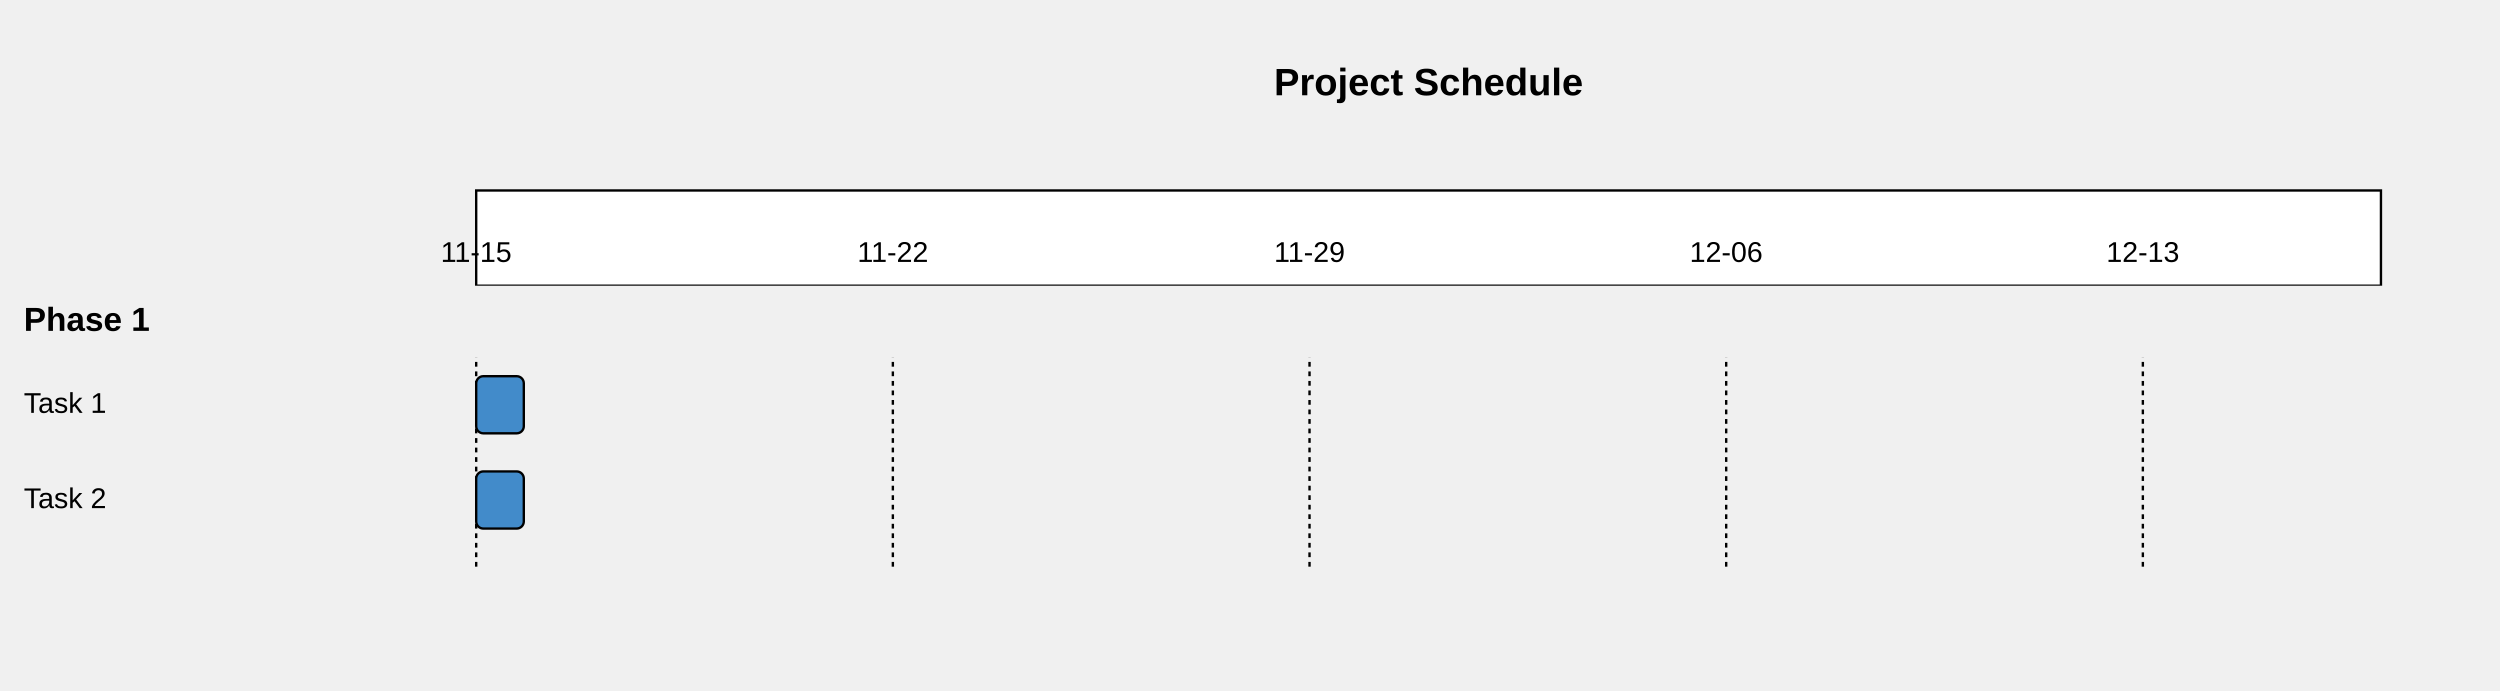
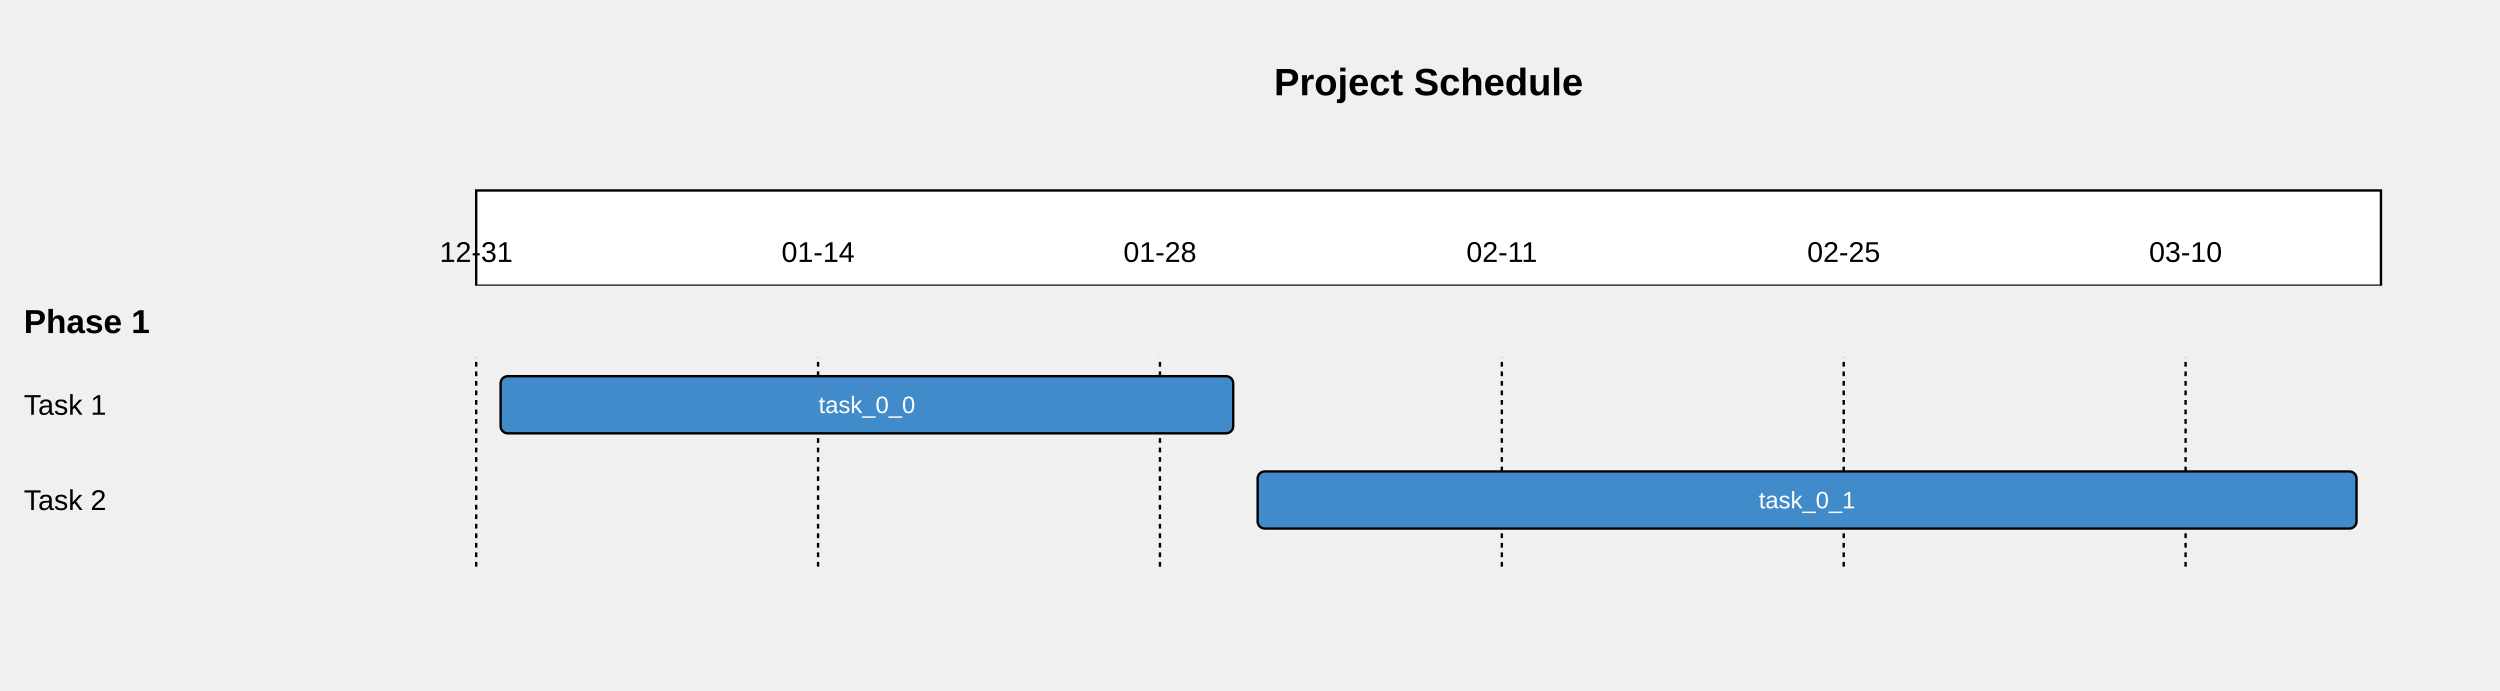
- <svg xmlns="http://www.w3.org/2000/svg" width="1050.0" height="290.0" viewBox="0 0 1050 290" version="1.2">
+ <svg xmlns="http://www.w3.org/2000/svg" width="1050.0" height="290.0" viewBox="0 0 1050 290" version="1.2" baseProfile="tiny">
  <text fill="#000000" x="600.0" y="40.0" text-anchor="middle" font-family="Arial, Helvetica, sans-serif" font-size="16.0" font-weight="bold">Project Schedule</text>
  <rect fill="#ffffff" stroke="#000000" stroke-width="1" x="200.0" y="80.0" width="800.0" height="40.0" />
-   <text fill="#000000" x="200.0" y="110.0" text-anchor="middle" font-family="Arial, Helvetica, sans-serif" font-size="12.0">11-15</text>
-   <text fill="#000000" x="375.0" y="110.0" text-anchor="middle" font-family="Arial, Helvetica, sans-serif" font-size="12.0">11-22</text>
-   <text fill="#000000" x="550.0" y="110.0" text-anchor="middle" font-family="Arial, Helvetica, sans-serif" font-size="12.0">11-29</text>
-   <text fill="#000000" x="725.0" y="110.0" text-anchor="middle" font-family="Arial, Helvetica, sans-serif" font-size="12.0">12-06</text>
-   <text fill="#000000" x="900.0" y="110.0" text-anchor="middle" font-family="Arial, Helvetica, sans-serif" font-size="12.0">12-13</text>
+   <text fill="#000000" x="200.0" y="110.0" text-anchor="middle" font-family="Arial, Helvetica, sans-serif" font-size="12.0">12-31</text>
+   <text fill="#000000" x="343.59" y="110.0" text-anchor="middle" font-family="Arial, Helvetica, sans-serif" font-size="12.0">01-14</text>
+   <text fill="#000000" x="487.179" y="110.0" text-anchor="middle" font-family="Arial, Helvetica, sans-serif" font-size="12.0">01-28</text>
+   <text fill="#000000" x="630.769" y="110.0" text-anchor="middle" font-family="Arial, Helvetica, sans-serif" font-size="12.0">02-11</text>
+   <text fill="#000000" x="774.359" y="110.0" text-anchor="middle" font-family="Arial, Helvetica, sans-serif" font-size="12.0">02-25</text>
+   <text fill="#000000" x="917.949" y="110.0" text-anchor="middle" font-family="Arial, Helvetica, sans-serif" font-size="12.0">03-10</text>
  <line stroke="#000000" stroke-width="1" x1="200.0" y1="120.0" x2="200.0" y2="240.0" stroke-dasharray="2,2" />
-   <line stroke="#000000" stroke-width="1" x1="375.0" y1="120.0" x2="375.0" y2="240.0" stroke-dasharray="2,2" />
-   <line stroke="#000000" stroke-width="1" x1="550.0" y1="120.0" x2="550.0" y2="240.0" stroke-dasharray="2,2" />
-   <line stroke="#000000" stroke-width="1" x1="725.0" y1="120.0" x2="725.0" y2="240.0" stroke-dasharray="2,2" />
-   <line stroke="#000000" stroke-width="1" x1="900.0" y1="120.0" x2="900.0" y2="240.0" stroke-dasharray="2,2" />
+   <line stroke="#000000" stroke-width="1" x1="343.59" y1="120.0" x2="343.59" y2="240.0" stroke-dasharray="2,2" />
+   <line stroke="#000000" stroke-width="1" x1="487.179" y1="120.0" x2="487.179" y2="240.0" stroke-dasharray="2,2" />
+   <line stroke="#000000" stroke-width="1" x1="630.769" y1="120.0" x2="630.769" y2="240.0" stroke-dasharray="2,2" />
+   <line stroke="#000000" stroke-width="1" x1="774.359" y1="120.0" x2="774.359" y2="240.0" stroke-dasharray="2,2" />
+   <line stroke="#000000" stroke-width="1" x1="917.949" y1="120.0" x2="917.949" y2="240.0" stroke-dasharray="2,2" />
  <rect fill="#f0f0f0" stroke="none" x="0.0" y="120.0" width="1050.0" height="30.0" />
-   <text fill="#000000" x="10.0" y="135.0" font-family="Arial, Helvetica, sans-serif" font-size="14" font-weight="bold" dominant-baseline="middle">Phase 1</text>
-   <text fill="#000000" x="10.0" y="170.0" font-family="Arial, Helvetica, sans-serif" font-size="12.0" dominant-baseline="middle">Task 1</text>
-   <rect fill="#428BCA" stroke="#000000" stroke-width="1" x="200.0" y="158.0" width="20.0" height="24.0" rx="3.0" ry="3.0" />
-   <text fill="#000000" x="10.0" y="210.0" font-family="Arial, Helvetica, sans-serif" font-size="12.0" dominant-baseline="middle">Task 2</text>
-   <rect fill="#428BCA" stroke="#000000" stroke-width="1" x="200.0" y="198.0" width="20.0" height="24.0" rx="3.0" ry="3.0" />
+   <text fill="#000000" x="10.0" y="139.9" font-family="Arial, Helvetica, sans-serif" font-size="14" font-weight="bold">Phase 1</text>
+   <text fill="#000000" x="10.0" y="174.2" font-family="Arial, Helvetica, sans-serif" font-size="12.0">Task 1</text>
+   <rect fill="#428BCA" stroke="#000000" stroke-width="1" x="210.256" y="158.0" width="307.692" height="24.0" rx="3.0" ry="3.0" />
+   <text fill="#ffffff" x="364.103" y="173.5" text-anchor="middle" font-family="Arial, Helvetica, sans-serif" font-size="10">task_0_0</text>
+   <text fill="#000000" x="10.0" y="214.2" font-family="Arial, Helvetica, sans-serif" font-size="12.0">Task 2</text>
+   <rect fill="#428BCA" stroke="#000000" stroke-width="1" x="528.205" y="198.0" width="461.538" height="24.0" rx="3.0" ry="3.0" />
+   <text fill="#ffffff" x="758.974" y="213.5" text-anchor="middle" font-family="Arial, Helvetica, sans-serif" font-size="10">task_0_1</text>
</svg>
